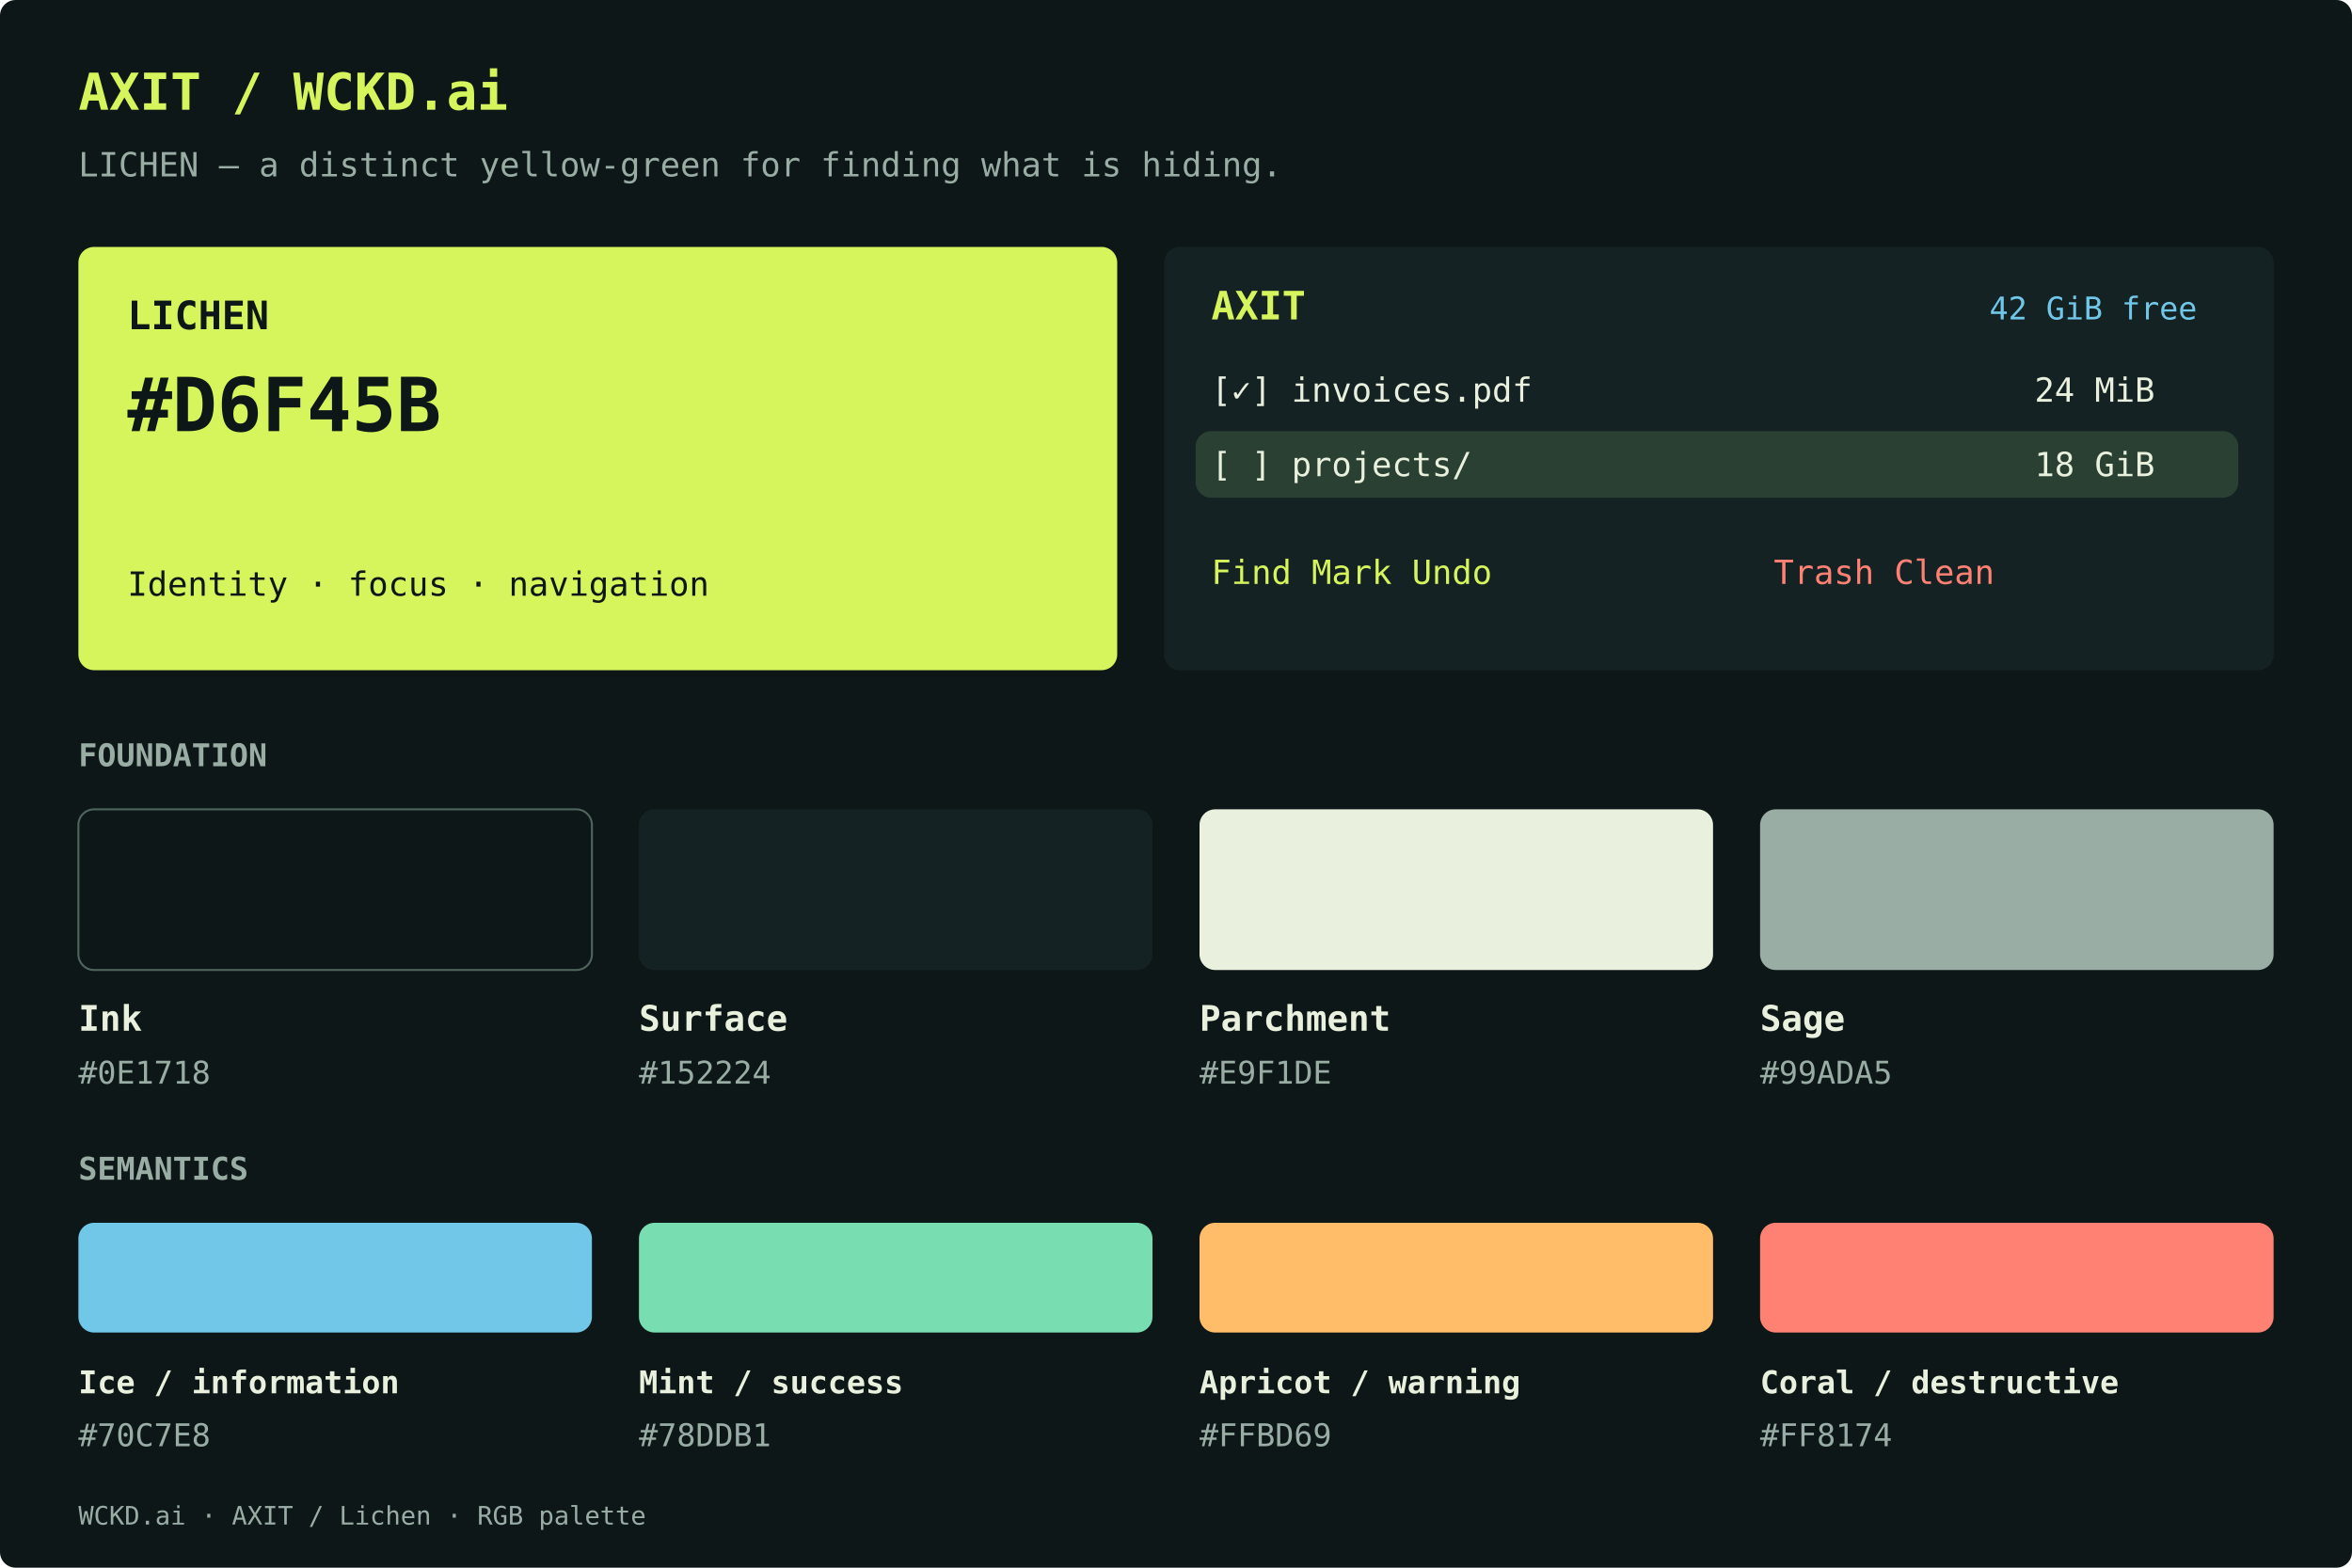
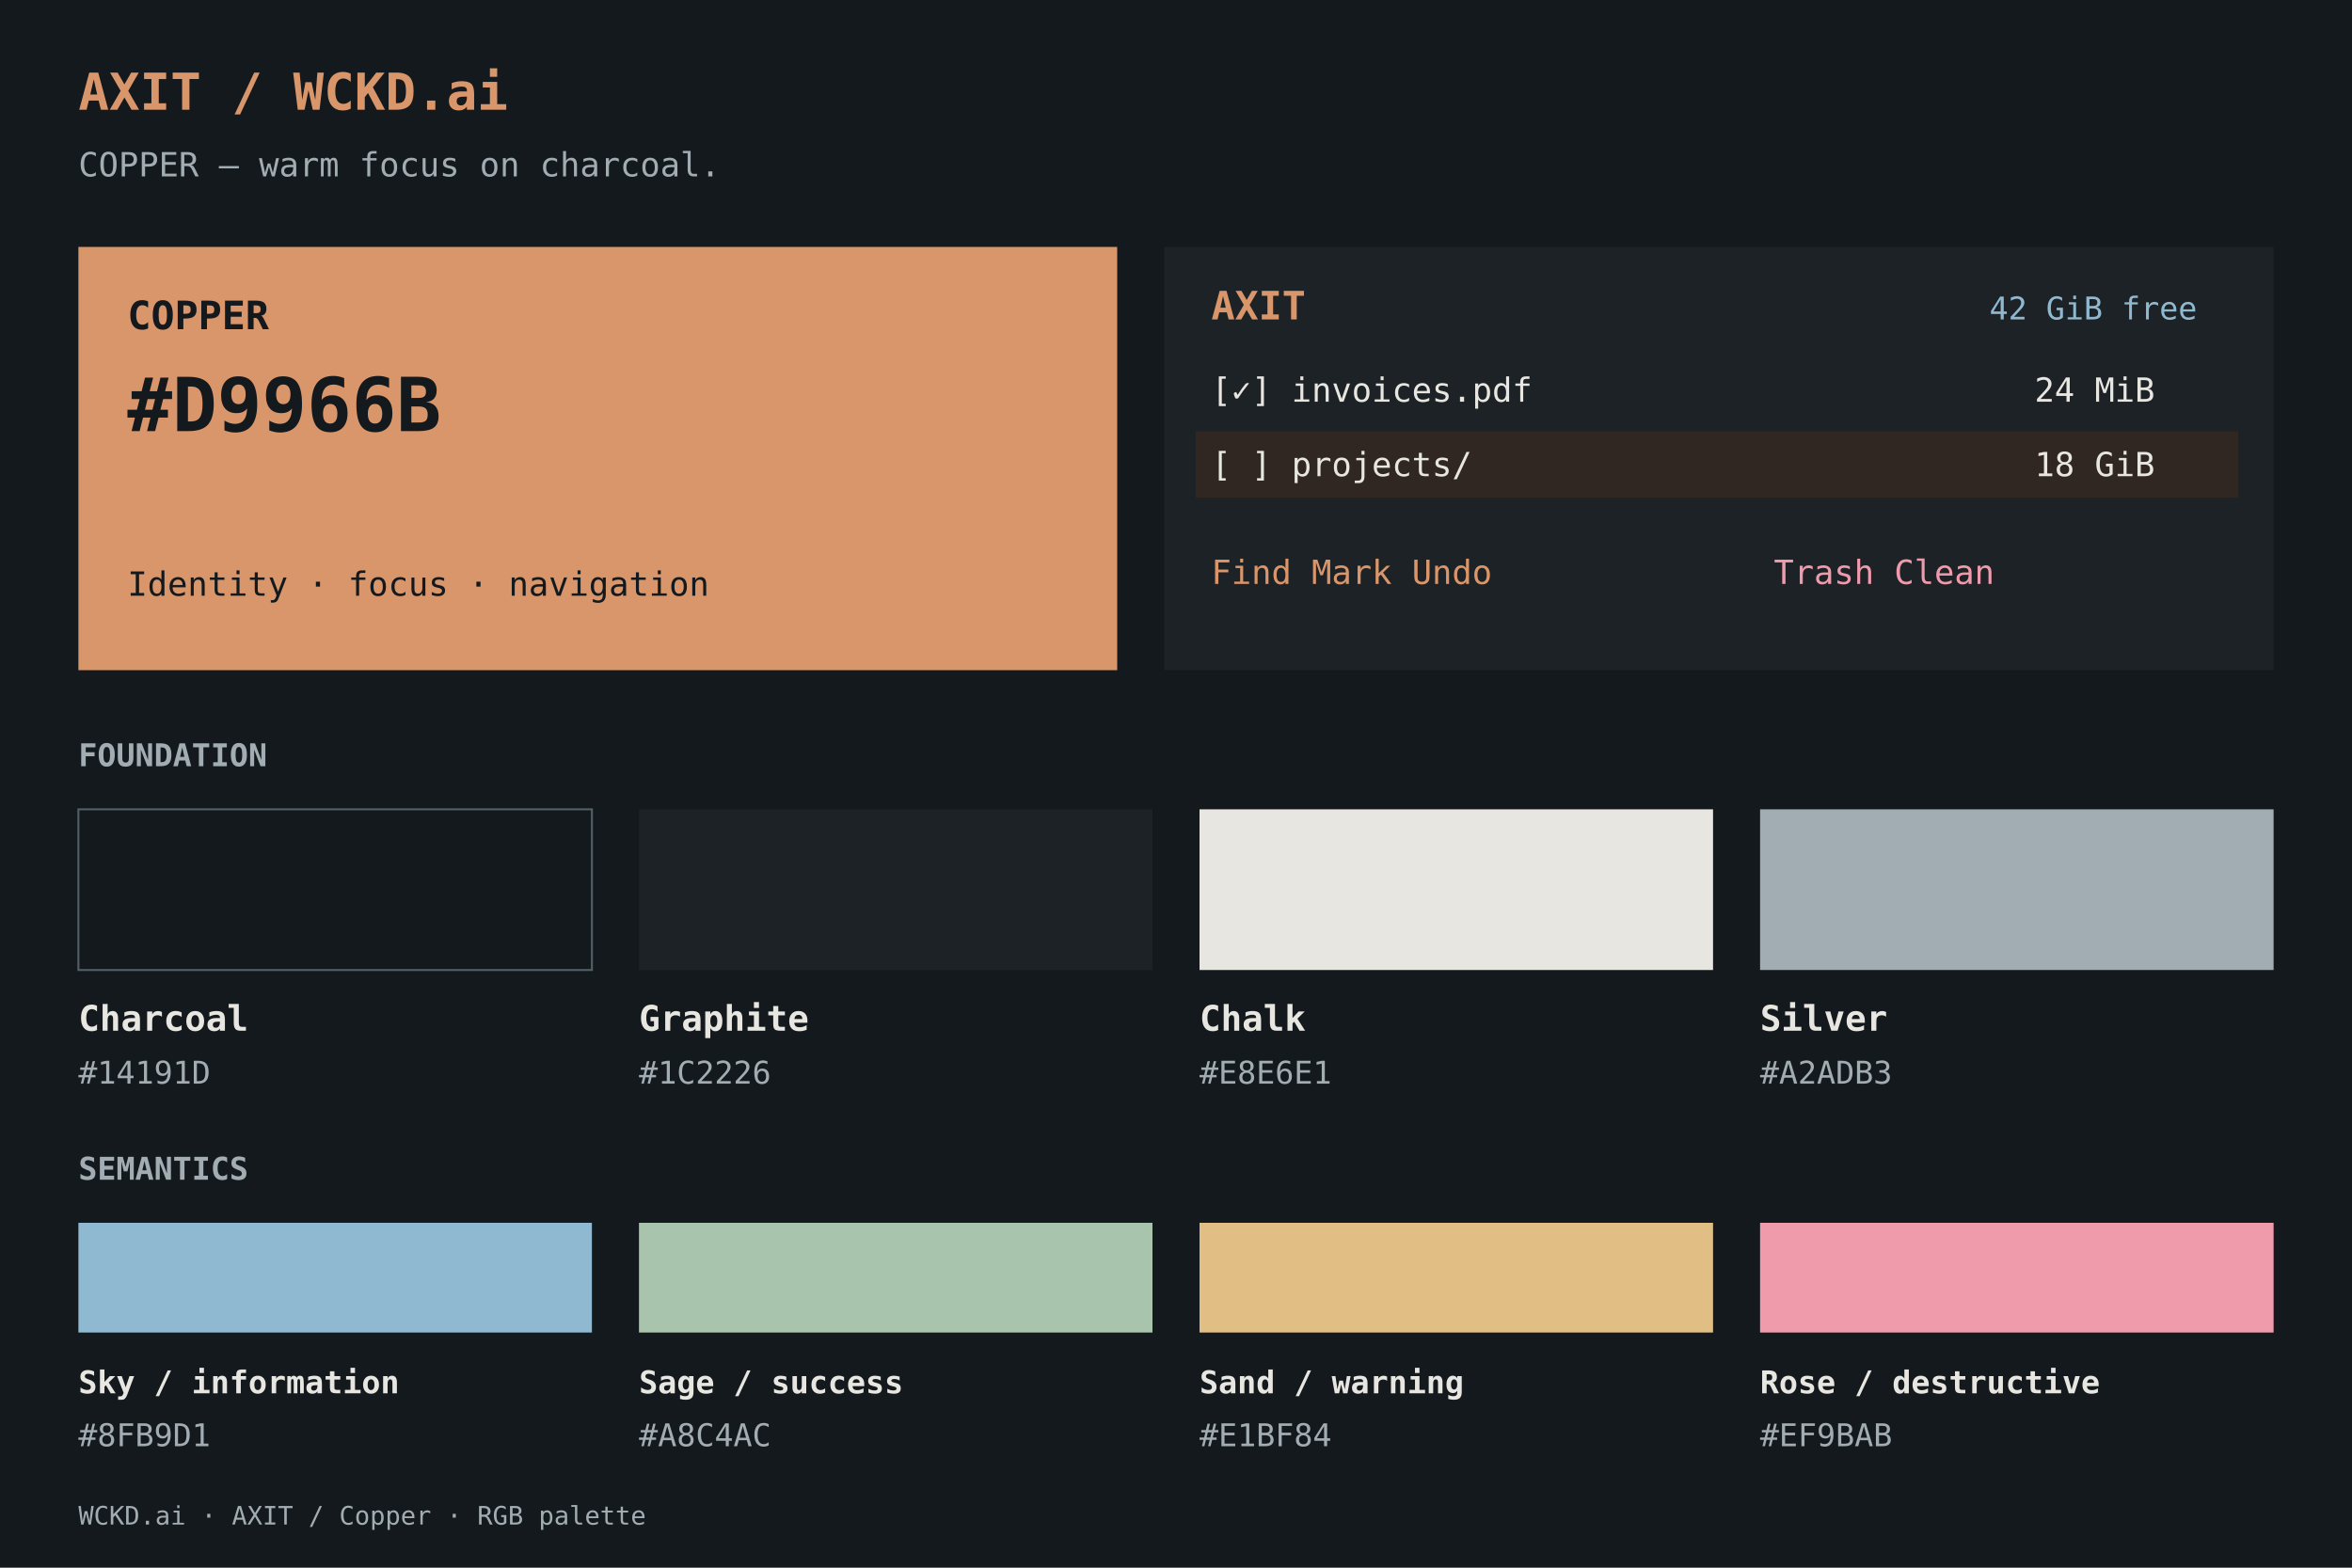
- <svg xmlns="http://www.w3.org/2000/svg" width="1200" height="800" viewBox="0 0 1200 800" role="img" aria-label="AXIT Lichen color palette">
-   <rect x="0" y="0" width="1200" height="800" rx="8" fill="#0E1718" />
-   <text x="40" y="56" font-family="ui-monospace,Menlo,Consolas,monospace" font-size="26" font-weight="700" fill="#D6F45B">AXIT / WCKD.ai</text>
-   <text x="40" y="90" font-family="ui-monospace,Menlo,Consolas,monospace" font-size="17" font-weight="400" fill="#99ADA5">LICHEN — a distinct yellow-green for finding what is hiding.</text>
-   <rect x="40" y="126" width="530" height="216" rx="8" fill="#D6F45B" />
-   <text x="65" y="168" font-family="ui-monospace,Menlo,Consolas,monospace" font-size="20" font-weight="700" fill="#0E1718">LICHEN</text>
-   <text x="65" y="220" font-family="ui-monospace,Menlo,Consolas,monospace" font-size="38" font-weight="700" fill="#0E1718">#D6F45B</text>
-   <text x="65" y="304" font-family="ui-monospace,Menlo,Consolas,monospace" font-size="17" font-weight="400" fill="#0E1718">Identity · focus · navigation</text>
-   <rect x="594" y="126" width="566" height="216" rx="8" fill="#152224" />
-   <text x="618" y="163" font-family="ui-monospace,Menlo,Consolas,monospace" font-size="20" font-weight="700" fill="#D6F45B">AXIT</text>
-   <text x="1015" y="163" font-family="ui-monospace,Menlo,Consolas,monospace" font-size="16" font-weight="400" fill="#70C7E8">42 GiB free</text>
-   <text x="618" y="205" font-family="ui-monospace,Menlo,Consolas,monospace" font-size="17" font-weight="400" fill="#E9F1DE">[✓]  invoices.pdf</text>
-   <text x="1038" y="205" font-family="ui-monospace,Menlo,Consolas,monospace" font-size="17" font-weight="400" fill="#E9F1DE">24 MiB</text>
-   <rect x="610" y="220" width="532" height="34" rx="8" fill="#2A4032" />
-   <text x="618" y="243" font-family="ui-monospace,Menlo,Consolas,monospace" font-size="17" font-weight="400" fill="#E9F1DE">[ ]  projects/</text>
-   <text x="1038" y="243" font-family="ui-monospace,Menlo,Consolas,monospace" font-size="17" font-weight="400" fill="#E9F1DE">18 GiB</text>
-   <text x="618" y="298" font-family="ui-monospace,Menlo,Consolas,monospace" font-size="17" font-weight="400" fill="#D6F45B">Find   Mark   Undo</text>
-   <text x="905" y="298" font-family="ui-monospace,Menlo,Consolas,monospace" font-size="17" font-weight="400" fill="#FF8174">Trash   Clean</text>
-   <text x="40" y="391" font-family="ui-monospace,Menlo,Consolas,monospace" font-size="16" font-weight="700" fill="#99ADA5">FOUNDATION</text>
-   <rect x="40" y="413" width="262" height="82" rx="8" fill="#0E1718" stroke="#50665D" />
-   <text x="40" y="526" font-family="ui-monospace,Menlo,Consolas,monospace" font-size="18" font-weight="700" fill="#E9F1DE">Ink</text>
-   <text x="40" y="553" font-family="ui-monospace,Menlo,Consolas,monospace" font-size="16" font-weight="400" fill="#99ADA5">#0E1718</text>
-   <rect x="326" y="413" width="262" height="82" rx="8" fill="#152224" />
-   <text x="326" y="526" font-family="ui-monospace,Menlo,Consolas,monospace" font-size="18" font-weight="700" fill="#E9F1DE">Surface</text>
-   <text x="326" y="553" font-family="ui-monospace,Menlo,Consolas,monospace" font-size="16" font-weight="400" fill="#99ADA5">#152224</text>
-   <rect x="612" y="413" width="262" height="82" rx="8" fill="#E9F1DE" />
-   <text x="612" y="526" font-family="ui-monospace,Menlo,Consolas,monospace" font-size="18" font-weight="700" fill="#E9F1DE">Parchment</text>
-   <text x="612" y="553" font-family="ui-monospace,Menlo,Consolas,monospace" font-size="16" font-weight="400" fill="#99ADA5">#E9F1DE</text>
-   <rect x="898" y="413" width="262" height="82" rx="8" fill="#99ADA5" />
-   <text x="898" y="526" font-family="ui-monospace,Menlo,Consolas,monospace" font-size="18" font-weight="700" fill="#E9F1DE">Sage</text>
-   <text x="898" y="553" font-family="ui-monospace,Menlo,Consolas,monospace" font-size="16" font-weight="400" fill="#99ADA5">#99ADA5</text>
-   <text x="40" y="602" font-family="ui-monospace,Menlo,Consolas,monospace" font-size="16" font-weight="700" fill="#99ADA5">SEMANTICS</text>
-   <rect x="40" y="624" width="262" height="56" rx="8" fill="#70C7E8" />
-   <text x="40" y="711" font-family="ui-monospace,Menlo,Consolas,monospace" font-size="16" font-weight="700" fill="#E9F1DE">Ice / information</text>
-   <text x="40" y="738" font-family="ui-monospace,Menlo,Consolas,monospace" font-size="16" font-weight="400" fill="#99ADA5">#70C7E8</text>
-   <rect x="326" y="624" width="262" height="56" rx="8" fill="#78DDB1" />
-   <text x="326" y="711" font-family="ui-monospace,Menlo,Consolas,monospace" font-size="16" font-weight="700" fill="#E9F1DE">Mint / success</text>
-   <text x="326" y="738" font-family="ui-monospace,Menlo,Consolas,monospace" font-size="16" font-weight="400" fill="#99ADA5">#78DDB1</text>
-   <rect x="612" y="624" width="262" height="56" rx="8" fill="#FFBD69" />
-   <text x="612" y="711" font-family="ui-monospace,Menlo,Consolas,monospace" font-size="16" font-weight="700" fill="#E9F1DE">Apricot / warning</text>
-   <text x="612" y="738" font-family="ui-monospace,Menlo,Consolas,monospace" font-size="16" font-weight="400" fill="#99ADA5">#FFBD69</text>
-   <rect x="898" y="624" width="262" height="56" rx="8" fill="#FF8174" />
-   <text x="898" y="711" font-family="ui-monospace,Menlo,Consolas,monospace" font-size="16" font-weight="700" fill="#E9F1DE">Coral / destructive</text>
-   <text x="898" y="738" font-family="ui-monospace,Menlo,Consolas,monospace" font-size="16" font-weight="400" fill="#99ADA5">#FF8174</text>
-   <text x="40" y="778" font-family="ui-monospace,Menlo,Consolas,monospace" font-size="13" font-weight="400" fill="#99ADA5">WCKD.ai · AXIT / Lichen · RGB palette</text>
+ <svg xmlns="http://www.w3.org/2000/svg" width="1200" height="800" viewBox="0 0 1200 800" role="img" aria-label="AXIT Copper color palette">
+   <rect x="0" y="0" width="1200" height="800" rx="0" fill="#14191D" />
+   <text x="40" y="56" font-family="ui-monospace,Menlo,Consolas,monospace" font-size="26" font-weight="700" fill="#D9966B">AXIT / WCKD.ai</text>
+   <text x="40" y="90" font-family="ui-monospace,Menlo,Consolas,monospace" font-size="17" font-weight="400" fill="#A2ADB3">COPPER — warm focus on charcoal.</text>
+   <rect x="40" y="126" width="530" height="216" rx="0" fill="#D9966B" />
+   <text x="65" y="168" font-family="ui-monospace,Menlo,Consolas,monospace" font-size="20" font-weight="700" fill="#14191D">COPPER</text>
+   <text x="65" y="220" font-family="ui-monospace,Menlo,Consolas,monospace" font-size="38" font-weight="700" fill="#14191D">#D9966B</text>
+   <text x="65" y="304" font-family="ui-monospace,Menlo,Consolas,monospace" font-size="17" font-weight="400" fill="#14191D">Identity · focus · navigation</text>
+   <rect x="594" y="126" width="566" height="216" rx="0" fill="#1C2226" />
+   <text x="618" y="163" font-family="ui-monospace,Menlo,Consolas,monospace" font-size="20" font-weight="700" fill="#D9966B">AXIT</text>
+   <text x="1015" y="163" font-family="ui-monospace,Menlo,Consolas,monospace" font-size="16" font-weight="400" fill="#8FB9D1">42 GiB free</text>
+   <text x="618" y="205" font-family="ui-monospace,Menlo,Consolas,monospace" font-size="17" font-weight="400" fill="#E8E6E1">[✓]  invoices.pdf</text>
+   <text x="1038" y="205" font-family="ui-monospace,Menlo,Consolas,monospace" font-size="17" font-weight="400" fill="#E8E6E1">24 MiB</text>
+   <rect x="610" y="220" width="532" height="34" rx="0" fill="#302622" />
+   <text x="618" y="243" font-family="ui-monospace,Menlo,Consolas,monospace" font-size="17" font-weight="400" fill="#E8E6E1">[ ]  projects/</text>
+   <text x="1038" y="243" font-family="ui-monospace,Menlo,Consolas,monospace" font-size="17" font-weight="400" fill="#E8E6E1">18 GiB</text>
+   <text x="618" y="298" font-family="ui-monospace,Menlo,Consolas,monospace" font-size="17" font-weight="400" fill="#D9966B">Find   Mark   Undo</text>
+   <text x="905" y="298" font-family="ui-monospace,Menlo,Consolas,monospace" font-size="17" font-weight="400" fill="#EF9BAB">Trash   Clean</text>
+   <text x="40" y="391" font-family="ui-monospace,Menlo,Consolas,monospace" font-size="16" font-weight="700" fill="#A2ADB3">FOUNDATION</text>
+   <rect x="40" y="413" width="262" height="82" rx="0" fill="#14191D" stroke="#526068" />
+   <text x="40" y="526" font-family="ui-monospace,Menlo,Consolas,monospace" font-size="18" font-weight="700" fill="#E8E6E1">Charcoal</text>
+   <text x="40" y="553" font-family="ui-monospace,Menlo,Consolas,monospace" font-size="16" font-weight="400" fill="#A2ADB3">#14191D</text>
+   <rect x="326" y="413" width="262" height="82" rx="0" fill="#1C2226" />
+   <text x="326" y="526" font-family="ui-monospace,Menlo,Consolas,monospace" font-size="18" font-weight="700" fill="#E8E6E1">Graphite</text>
+   <text x="326" y="553" font-family="ui-monospace,Menlo,Consolas,monospace" font-size="16" font-weight="400" fill="#A2ADB3">#1C2226</text>
+   <rect x="612" y="413" width="262" height="82" rx="0" fill="#E8E6E1" />
+   <text x="612" y="526" font-family="ui-monospace,Menlo,Consolas,monospace" font-size="18" font-weight="700" fill="#E8E6E1">Chalk</text>
+   <text x="612" y="553" font-family="ui-monospace,Menlo,Consolas,monospace" font-size="16" font-weight="400" fill="#A2ADB3">#E8E6E1</text>
+   <rect x="898" y="413" width="262" height="82" rx="0" fill="#A2ADB3" />
+   <text x="898" y="526" font-family="ui-monospace,Menlo,Consolas,monospace" font-size="18" font-weight="700" fill="#E8E6E1">Silver</text>
+   <text x="898" y="553" font-family="ui-monospace,Menlo,Consolas,monospace" font-size="16" font-weight="400" fill="#A2ADB3">#A2ADB3</text>
+   <text x="40" y="602" font-family="ui-monospace,Menlo,Consolas,monospace" font-size="16" font-weight="700" fill="#A2ADB3">SEMANTICS</text>
+   <rect x="40" y="624" width="262" height="56" rx="0" fill="#8FB9D1" />
+   <text x="40" y="711" font-family="ui-monospace,Menlo,Consolas,monospace" font-size="16" font-weight="700" fill="#E8E6E1">Sky / information</text>
+   <text x="40" y="738" font-family="ui-monospace,Menlo,Consolas,monospace" font-size="16" font-weight="400" fill="#A2ADB3">#8FB9D1</text>
+   <rect x="326" y="624" width="262" height="56" rx="0" fill="#A8C4AC" />
+   <text x="326" y="711" font-family="ui-monospace,Menlo,Consolas,monospace" font-size="16" font-weight="700" fill="#E8E6E1">Sage / success</text>
+   <text x="326" y="738" font-family="ui-monospace,Menlo,Consolas,monospace" font-size="16" font-weight="400" fill="#A2ADB3">#A8C4AC</text>
+   <rect x="612" y="624" width="262" height="56" rx="0" fill="#E1BF84" />
+   <text x="612" y="711" font-family="ui-monospace,Menlo,Consolas,monospace" font-size="16" font-weight="700" fill="#E8E6E1">Sand / warning</text>
+   <text x="612" y="738" font-family="ui-monospace,Menlo,Consolas,monospace" font-size="16" font-weight="400" fill="#A2ADB3">#E1BF84</text>
+   <rect x="898" y="624" width="262" height="56" rx="0" fill="#EF9BAB" />
+   <text x="898" y="711" font-family="ui-monospace,Menlo,Consolas,monospace" font-size="16" font-weight="700" fill="#E8E6E1">Rose / destructive</text>
+   <text x="898" y="738" font-family="ui-monospace,Menlo,Consolas,monospace" font-size="16" font-weight="400" fill="#A2ADB3">#EF9BAB</text>
+   <text x="40" y="778" font-family="ui-monospace,Menlo,Consolas,monospace" font-size="13" font-weight="400" fill="#A2ADB3">WCKD.ai · AXIT / Copper · RGB palette</text>
</svg>
